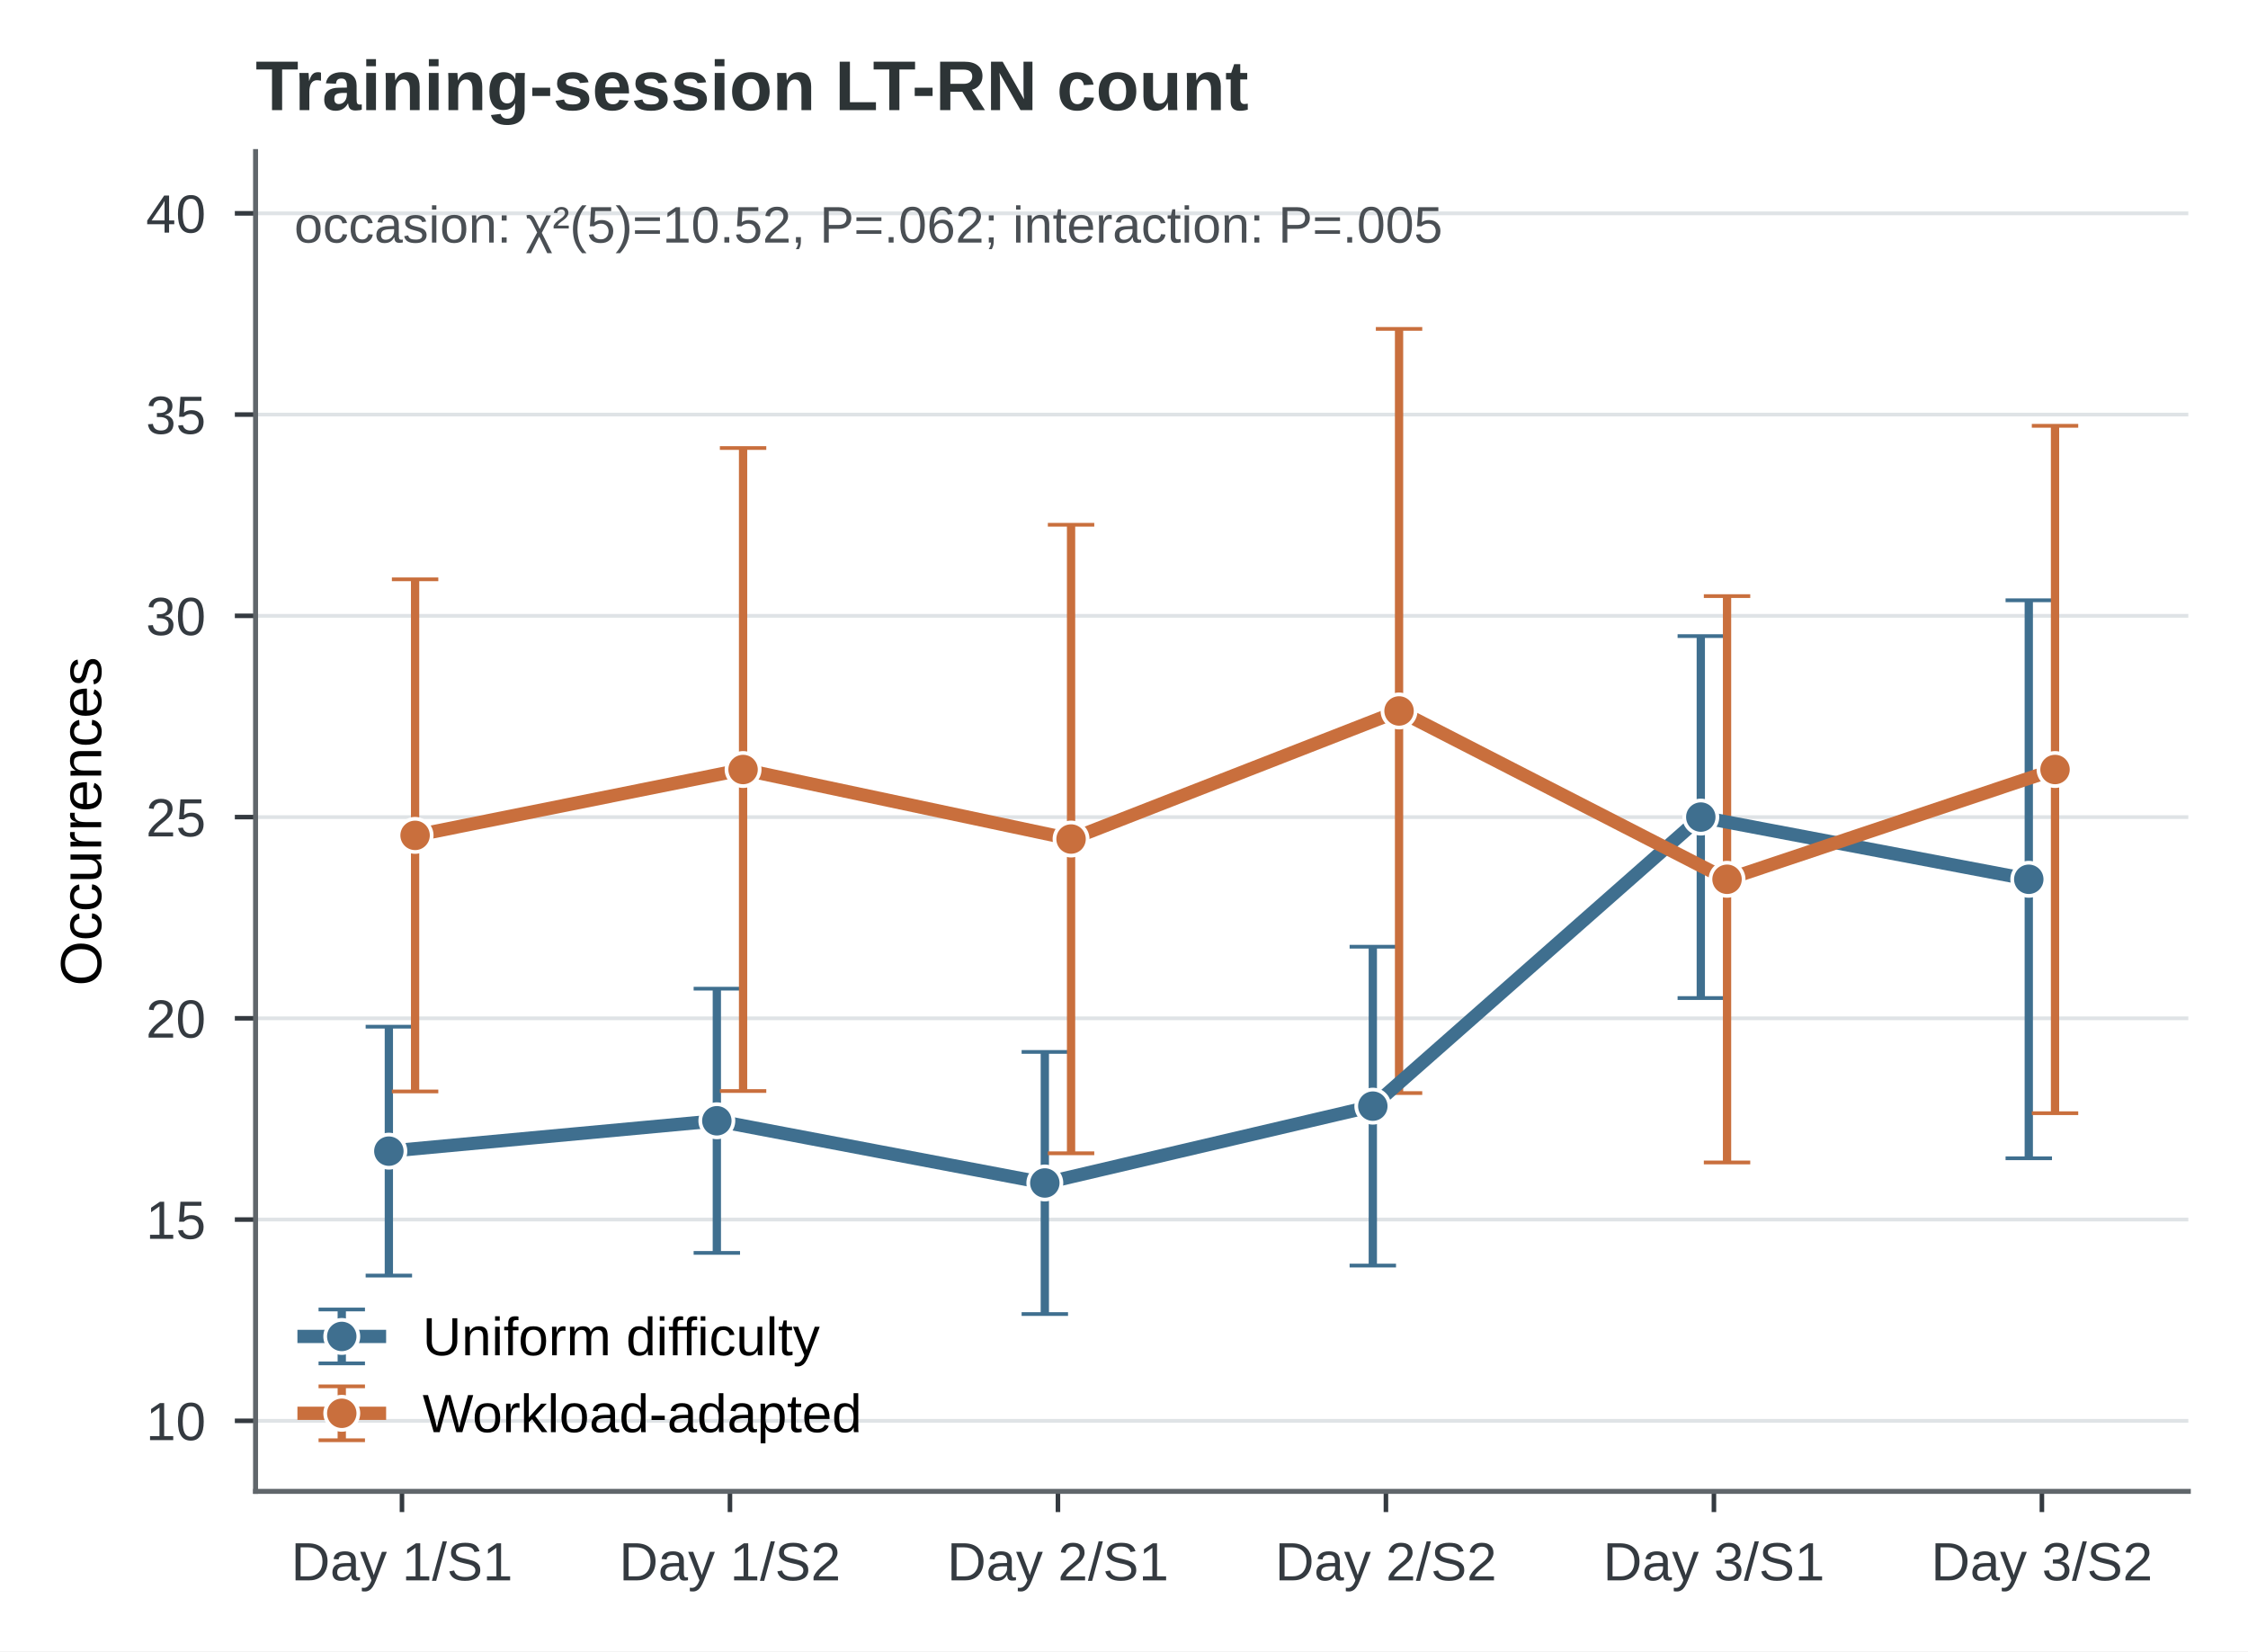
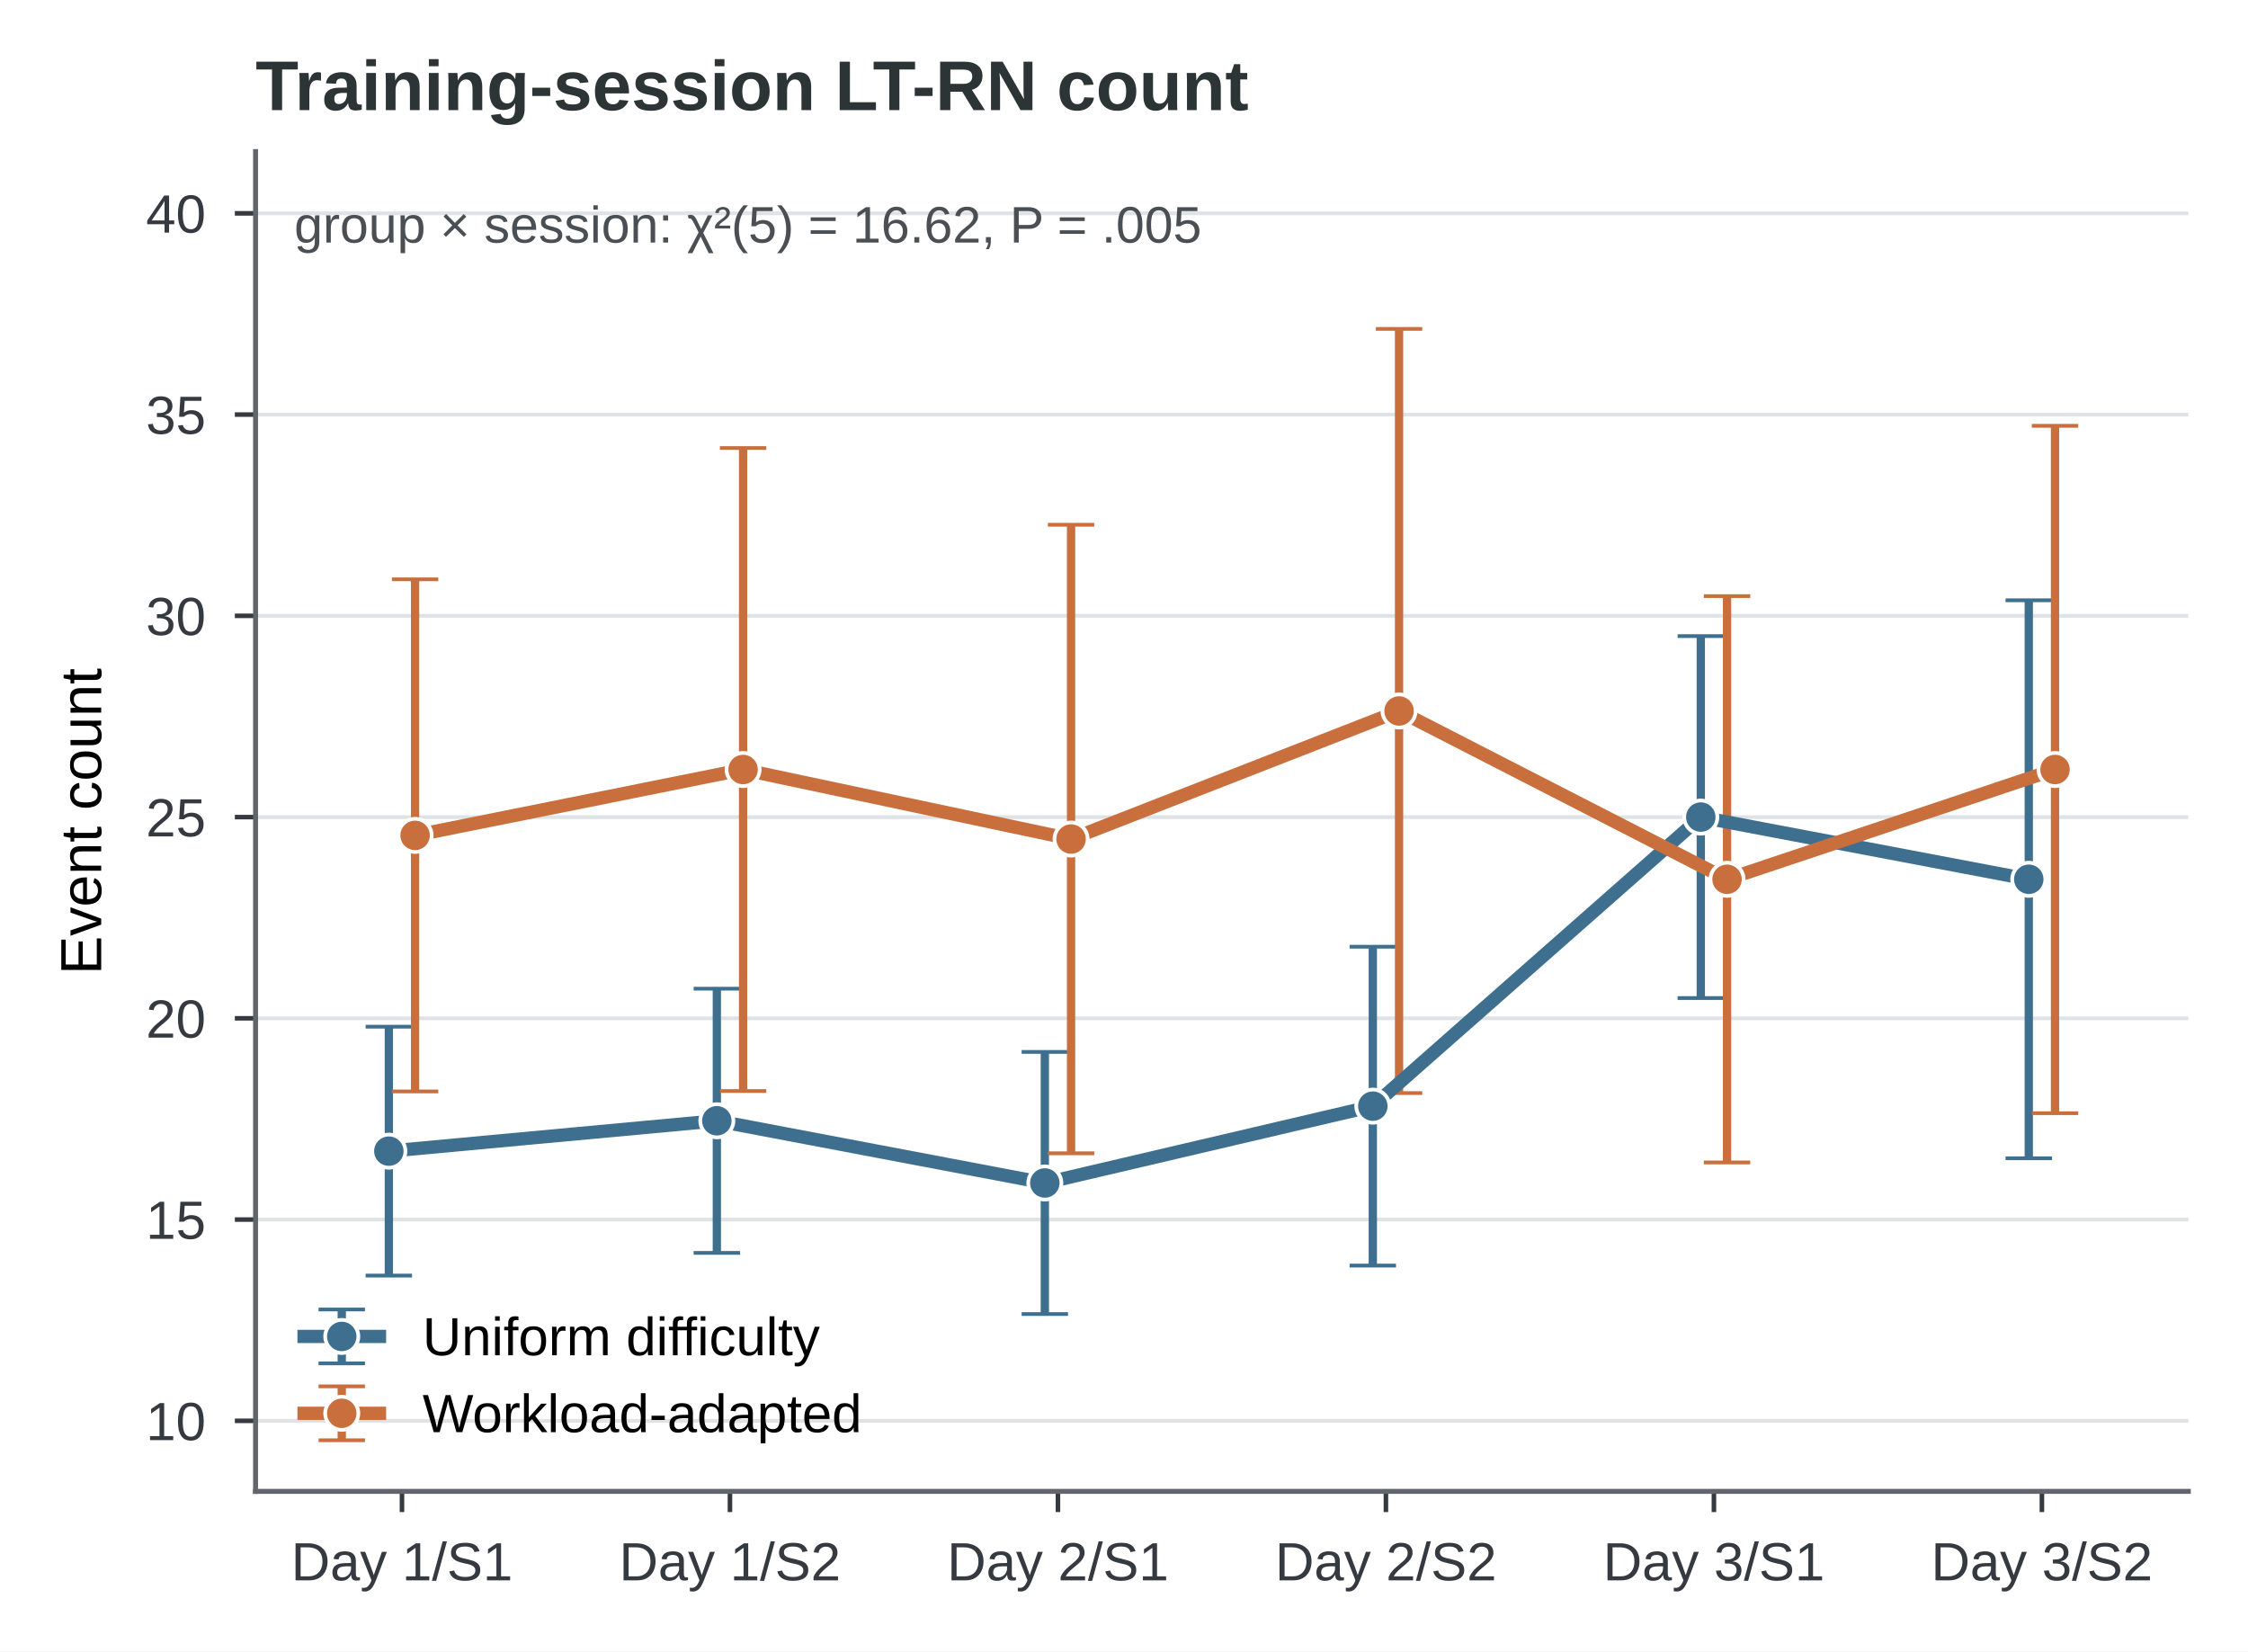
<svg xmlns="http://www.w3.org/2000/svg" xmlns:xlink="http://www.w3.org/1999/xlink" width="271.2pt" height="199.2pt" viewBox="0 0 271.2 199.2" version="1.1">
  <defs>
    <style type="text/css">*{stroke-linejoin: round; stroke-linecap: butt}</style>
  </defs>
  <g id="figure_1">
    <g id="patch_1">
      <path d="M 0 199.2  L 271.2 199.2  L 271.2 0  L 0 0  z " style="fill: #ffffff" />
    </g>
    <g id="axes_1">
      <g id="patch_2">
        <path d="M 30.831 179.9  L 264 179.9  L 264 18.284  L 30.831 18.284  z " style="fill: #ffffff" />
      </g>
      <g id="matplotlib.axis_1">
        <g id="xtick_1">
          <g id="line2d_1">
            <defs>
-               <path id="m16246f8984" d="M 0 0  L 0 2.5  " style="stroke: #343a40; stroke-width: 0.55" />
+               <path id="mb2c1115920" d="M 0 0  L 0 2.5  " style="stroke: #343a40; stroke-width: 0.55" />
            </defs>
            <g>
-               <use xlink:href="#m16246f8984" x="48.494" y="179.9" style="fill: #343a40; stroke: #343a40; stroke-width: 0.55" />
+               <use xlink:href="#mb2c1115920" x="48.494" y="179.9" style="fill: #343a40; stroke: #343a40; stroke-width: 0.55" />
            </g>
          </g>
          <g id="text_1">
            <text style="font-size: 6.5px; font-family: 'Arial', 'Helvetica', 'DejaVu Sans', sans-serif; text-anchor: middle; fill: #343a40" x="48.494" y="190.631" transform="rotate(-0 48.49426 190.6315)">Day 1/S1</text>
          </g>
        </g>
        <g id="xtick_2">
          <g id="line2d_2">
            <g>
-               <use xlink:href="#m16246f8984" x="88.063" y="179.9" style="fill: #343a40; stroke: #343a40; stroke-width: 0.55" />
+               <use xlink:href="#mb2c1115920" x="88.063" y="179.9" style="fill: #343a40; stroke: #343a40; stroke-width: 0.55" />
            </g>
          </g>
          <g id="text_2">
            <text style="font-size: 6.5px; font-family: 'Arial', 'Helvetica', 'DejaVu Sans', sans-serif; text-anchor: middle; fill: #343a40" x="88.063" y="190.631" transform="rotate(-0 88.06265 190.6315)">Day 1/S2</text>
          </g>
        </g>
        <g id="xtick_3">
          <g id="line2d_3">
            <g>
-               <use xlink:href="#m16246f8984" x="127.631" y="179.9" style="fill: #343a40; stroke: #343a40; stroke-width: 0.55" />
+               <use xlink:href="#mb2c1115920" x="127.631" y="179.9" style="fill: #343a40; stroke: #343a40; stroke-width: 0.55" />
            </g>
          </g>
          <g id="text_3">
            <text style="font-size: 6.5px; font-family: 'Arial', 'Helvetica', 'DejaVu Sans', sans-serif; text-anchor: middle; fill: #343a40" x="127.631" y="190.631" transform="rotate(-0 127.631 190.6315)">Day 2/S1</text>
          </g>
        </g>
        <g id="xtick_4">
          <g id="line2d_4">
            <g>
-               <use xlink:href="#m16246f8984" x="167.199" y="179.9" style="fill: #343a40; stroke: #343a40; stroke-width: 0.55" />
+               <use xlink:href="#mb2c1115920" x="167.199" y="179.9" style="fill: #343a40; stroke: #343a40; stroke-width: 0.55" />
            </g>
          </g>
          <g id="text_4">
            <text style="font-size: 6.5px; font-family: 'Arial', 'Helvetica', 'DejaVu Sans', sans-serif; text-anchor: middle; fill: #343a40" x="167.199" y="190.631" transform="rotate(-0 167.1994 190.6315)">Day 2/S2</text>
          </g>
        </g>
        <g id="xtick_5">
          <g id="line2d_5">
            <g>
-               <use xlink:href="#m16246f8984" x="206.768" y="179.9" style="fill: #343a40; stroke: #343a40; stroke-width: 0.55" />
+               <use xlink:href="#mb2c1115920" x="206.768" y="179.9" style="fill: #343a40; stroke: #343a40; stroke-width: 0.55" />
            </g>
          </g>
          <g id="text_5">
            <text style="font-size: 6.5px; font-family: 'Arial', 'Helvetica', 'DejaVu Sans', sans-serif; text-anchor: middle; fill: #343a40" x="206.768" y="190.631" transform="rotate(-0 206.7678 190.6315)">Day 3/S1</text>
          </g>
        </g>
        <g id="xtick_6">
          <g id="line2d_6">
            <g>
-               <use xlink:href="#m16246f8984" x="246.336" y="179.9" style="fill: #343a40; stroke: #343a40; stroke-width: 0.55" />
+               <use xlink:href="#mb2c1115920" x="246.336" y="179.9" style="fill: #343a40; stroke: #343a40; stroke-width: 0.55" />
            </g>
          </g>
          <g id="text_6">
            <text style="font-size: 6.5px; font-family: 'Arial', 'Helvetica', 'DejaVu Sans', sans-serif; text-anchor: middle; fill: #343a40" x="246.336" y="190.631" transform="rotate(-0 246.3362 190.6315)">Day 3/S2</text>
          </g>
        </g>
      </g>
      <g id="matplotlib.axis_2">
        <g id="ytick_1">
          <g id="line2d_7">
-             <path d="M 30.831 171.39  L 264 171.39  " clip-path="url(#p29f1749150)" style="fill: none; stroke: #d9dee2; stroke-opacity: 0.85; stroke-width: 0.45; stroke-linecap: square" />
+             <path d="M 30.831 171.39  L 264 171.39  " clip-path="url(#p38fbb95cda)" style="fill: none; stroke: #d9dee2; stroke-opacity: 0.85; stroke-width: 0.45; stroke-linecap: square" />
          </g>
          <g id="line2d_8">
            <defs>
-               <path id="m22d4eaa7f8" d="M 0 0  L -2.5 0  " style="stroke: #343a40; stroke-width: 0.55" />
+               <path id="m426ba333c8" d="M 0 0  L -2.5 0  " style="stroke: #343a40; stroke-width: 0.55" />
            </defs>
            <g>
-               <use xlink:href="#m22d4eaa7f8" x="30.831" y="171.39" style="fill: #343a40; stroke: #343a40; stroke-width: 0.55" />
+               <use xlink:href="#m426ba333c8" x="30.831" y="171.39" style="fill: #343a40; stroke: #343a40; stroke-width: 0.55" />
            </g>
          </g>
          <g id="text_7">
            <text style="font-size: 6.5px; font-family: 'Arial', 'Helvetica', 'DejaVu Sans', sans-serif; text-anchor: end; fill: #343a40" x="24.831" y="173.716" transform="rotate(-0 24.83094 173.7165)">10</text>
          </g>
        </g>
        <g id="ytick_2">
          <g id="line2d_9">
-             <path d="M 30.831 147.114  L 264 147.114  " clip-path="url(#p29f1749150)" style="fill: none; stroke: #d9dee2; stroke-opacity: 0.85; stroke-width: 0.45; stroke-linecap: square" />
+             <path d="M 30.831 147.114  L 264 147.114  " clip-path="url(#p38fbb95cda)" style="fill: none; stroke: #d9dee2; stroke-opacity: 0.85; stroke-width: 0.45; stroke-linecap: square" />
          </g>
          <g id="line2d_10">
            <g>
-               <use xlink:href="#m22d4eaa7f8" x="30.831" y="147.114" style="fill: #343a40; stroke: #343a40; stroke-width: 0.55" />
+               <use xlink:href="#m426ba333c8" x="30.831" y="147.114" style="fill: #343a40; stroke: #343a40; stroke-width: 0.55" />
            </g>
          </g>
          <g id="text_8">
            <text style="font-size: 6.5px; font-family: 'Arial', 'Helvetica', 'DejaVu Sans', sans-serif; text-anchor: end; fill: #343a40" x="24.831" y="149.441" transform="rotate(-0 24.83094 149.4406)">15</text>
          </g>
        </g>
        <g id="ytick_3">
          <g id="line2d_11">
-             <path d="M 30.831 122.838  L 264 122.838  " clip-path="url(#p29f1749150)" style="fill: none; stroke: #d9dee2; stroke-opacity: 0.85; stroke-width: 0.45; stroke-linecap: square" />
+             <path d="M 30.831 122.838  L 264 122.838  " clip-path="url(#p38fbb95cda)" style="fill: none; stroke: #d9dee2; stroke-opacity: 0.85; stroke-width: 0.45; stroke-linecap: square" />
          </g>
          <g id="line2d_12">
            <g>
-               <use xlink:href="#m22d4eaa7f8" x="30.831" y="122.838" style="fill: #343a40; stroke: #343a40; stroke-width: 0.55" />
+               <use xlink:href="#m426ba333c8" x="30.831" y="122.838" style="fill: #343a40; stroke: #343a40; stroke-width: 0.55" />
            </g>
          </g>
          <g id="text_9">
            <text style="font-size: 6.5px; font-family: 'Arial', 'Helvetica', 'DejaVu Sans', sans-serif; text-anchor: end; fill: #343a40" x="24.831" y="125.165" transform="rotate(-0 24.83094 125.1648)">20</text>
          </g>
        </g>
        <g id="ytick_4">
          <g id="line2d_13">
-             <path d="M 30.831 98.563  L 264 98.563  " clip-path="url(#p29f1749150)" style="fill: none; stroke: #d9dee2; stroke-opacity: 0.85; stroke-width: 0.45; stroke-linecap: square" />
+             <path d="M 30.831 98.563  L 264 98.563  " clip-path="url(#p38fbb95cda)" style="fill: none; stroke: #d9dee2; stroke-opacity: 0.85; stroke-width: 0.45; stroke-linecap: square" />
          </g>
          <g id="line2d_14">
            <g>
-               <use xlink:href="#m22d4eaa7f8" x="30.831" y="98.563" style="fill: #343a40; stroke: #343a40; stroke-width: 0.55" />
+               <use xlink:href="#m426ba333c8" x="30.831" y="98.563" style="fill: #343a40; stroke: #343a40; stroke-width: 0.55" />
            </g>
          </g>
          <g id="text_10">
            <text style="font-size: 6.5px; font-family: 'Arial', 'Helvetica', 'DejaVu Sans', sans-serif; text-anchor: end; fill: #343a40" x="24.831" y="100.889" transform="rotate(-0 24.83094 100.8889)">25</text>
          </g>
        </g>
        <g id="ytick_5">
          <g id="line2d_15">
-             <path d="M 30.831 74.287  L 264 74.287  " clip-path="url(#p29f1749150)" style="fill: none; stroke: #d9dee2; stroke-opacity: 0.85; stroke-width: 0.45; stroke-linecap: square" />
+             <path d="M 30.831 74.287  L 264 74.287  " clip-path="url(#p38fbb95cda)" style="fill: none; stroke: #d9dee2; stroke-opacity: 0.85; stroke-width: 0.45; stroke-linecap: square" />
          </g>
          <g id="line2d_16">
            <g>
-               <use xlink:href="#m22d4eaa7f8" x="30.831" y="74.287" style="fill: #343a40; stroke: #343a40; stroke-width: 0.55" />
+               <use xlink:href="#m426ba333c8" x="30.831" y="74.287" style="fill: #343a40; stroke: #343a40; stroke-width: 0.55" />
            </g>
          </g>
          <g id="text_11">
            <text style="font-size: 6.5px; font-family: 'Arial', 'Helvetica', 'DejaVu Sans', sans-serif; text-anchor: end; fill: #343a40" x="24.831" y="76.613" transform="rotate(-0 24.83094 76.61308)">30</text>
          </g>
        </g>
        <g id="ytick_6">
          <g id="line2d_17">
-             <path d="M 30.831 50.011  L 264 50.011  " clip-path="url(#p29f1749150)" style="fill: none; stroke: #d9dee2; stroke-opacity: 0.85; stroke-width: 0.45; stroke-linecap: square" />
+             <path d="M 30.831 50.011  L 264 50.011  " clip-path="url(#p38fbb95cda)" style="fill: none; stroke: #d9dee2; stroke-opacity: 0.85; stroke-width: 0.45; stroke-linecap: square" />
          </g>
          <g id="line2d_18">
            <g>
-               <use xlink:href="#m22d4eaa7f8" x="30.831" y="50.011" style="fill: #343a40; stroke: #343a40; stroke-width: 0.55" />
+               <use xlink:href="#m426ba333c8" x="30.831" y="50.011" style="fill: #343a40; stroke: #343a40; stroke-width: 0.55" />
            </g>
          </g>
          <g id="text_12">
            <text style="font-size: 6.5px; font-family: 'Arial', 'Helvetica', 'DejaVu Sans', sans-serif; text-anchor: end; fill: #343a40" x="24.831" y="52.337" transform="rotate(-0 24.83094 52.33723)">35</text>
          </g>
        </g>
        <g id="ytick_7">
          <g id="line2d_19">
-             <path d="M 30.831 25.735  L 264 25.735  " clip-path="url(#p29f1749150)" style="fill: none; stroke: #d9dee2; stroke-opacity: 0.85; stroke-width: 0.45; stroke-linecap: square" />
+             <path d="M 30.831 25.735  L 264 25.735  " clip-path="url(#p38fbb95cda)" style="fill: none; stroke: #d9dee2; stroke-opacity: 0.85; stroke-width: 0.45; stroke-linecap: square" />
          </g>
          <g id="line2d_20">
            <g>
-               <use xlink:href="#m22d4eaa7f8" x="30.831" y="25.735" style="fill: #343a40; stroke: #343a40; stroke-width: 0.55" />
+               <use xlink:href="#m426ba333c8" x="30.831" y="25.735" style="fill: #343a40; stroke: #343a40; stroke-width: 0.55" />
            </g>
          </g>
          <g id="text_13">
            <text style="font-size: 6.5px; font-family: 'Arial', 'Helvetica', 'DejaVu Sans', sans-serif; text-anchor: end; fill: #343a40" x="24.831" y="28.061" transform="rotate(-0 24.83094 28.06139)">40</text>
          </g>
        </g>
        <g id="text_14">
-           <text style="font-size: 7px; font-family: 'Arial', 'Helvetica', 'DejaVu Sans', sans-serif; text-anchor: middle" x="12.21" y="99.092" transform="rotate(-90 12.21047 99.09191)">Occurrences</text>
+           <text style="font-size: 7px; font-family: 'Arial', 'Helvetica', 'DejaVu Sans', sans-serif; text-anchor: middle" x="12.21" y="99.092" transform="rotate(-90 12.21047 99.09191)">Event count</text>
        </g>
      </g>
      <g id="patch_3">
        <path d="M 30.831 179.9  L 30.831 18.284  " style="fill: none; stroke: #60666b; stroke-width: 0.6; stroke-linejoin: miter; stroke-linecap: square" />
      </g>
      <g id="patch_4">
        <path d="M 30.831 179.9  L 264 179.9  " style="fill: none; stroke: #60666b; stroke-width: 0.6; stroke-linejoin: miter; stroke-linecap: square" />
      </g>
      <g id="LineCollection_1">
-         <path d="M 46.912 153.871  L 46.912 123.85  " clip-path="url(#p29f1749150)" style="fill: none; stroke: #3f6f8f" />
-         <path d="M 86.48 151.134  L 86.48 119.26  " clip-path="url(#p29f1749150)" style="fill: none; stroke: #3f6f8f" />
-         <path d="M 126.048 158.509  L 126.048 126.892  " clip-path="url(#p29f1749150)" style="fill: none; stroke: #3f6f8f" />
-         <path d="M 165.617 152.663  L 165.617 114.2  " clip-path="url(#p29f1749150)" style="fill: none; stroke: #3f6f8f" />
-         <path d="M 205.185 120.394  L 205.185 76.731  " clip-path="url(#p29f1749150)" style="fill: none; stroke: #3f6f8f" />
-         <path d="M 244.753 139.723  L 244.753 72.41  " clip-path="url(#p29f1749150)" style="fill: none; stroke: #3f6f8f" />
+         <path d="M 46.912 153.871  L 46.912 123.85  " clip-path="url(#p38fbb95cda)" style="fill: none; stroke: #3f6f8f" />
+         <path d="M 86.48 151.134  L 86.48 119.26  " clip-path="url(#p38fbb95cda)" style="fill: none; stroke: #3f6f8f" />
+         <path d="M 126.048 158.509  L 126.048 126.892  " clip-path="url(#p38fbb95cda)" style="fill: none; stroke: #3f6f8f" />
+         <path d="M 165.617 152.663  L 165.617 114.2  " clip-path="url(#p38fbb95cda)" style="fill: none; stroke: #3f6f8f" />
+         <path d="M 205.185 120.394  L 205.185 76.731  " clip-path="url(#p38fbb95cda)" style="fill: none; stroke: #3f6f8f" />
+         <path d="M 244.753 139.723  L 244.753 72.41  " clip-path="url(#p38fbb95cda)" style="fill: none; stroke: #3f6f8f" />
      </g>
      <g id="line2d_21">
        <defs>
-           <path id="m802e2eb10e" d="M 2.8 0  L -2.8 -0  " style="stroke: #3f6f8f; stroke-width: 0.45" />
+           <path id="mdca2b9ffe1" d="M 2.8 0  L -2.8 -0  " style="stroke: #3f6f8f; stroke-width: 0.45" />
        </defs>
-         <g clip-path="url(#p29f1749150)">
-           <use xlink:href="#m802e2eb10e" x="46.912" y="153.871" style="fill: #3f6f8f; stroke: #3f6f8f; stroke-width: 0.45" />
-           <use xlink:href="#m802e2eb10e" x="86.48" y="151.134" style="fill: #3f6f8f; stroke: #3f6f8f; stroke-width: 0.45" />
-           <use xlink:href="#m802e2eb10e" x="126.048" y="158.509" style="fill: #3f6f8f; stroke: #3f6f8f; stroke-width: 0.45" />
-           <use xlink:href="#m802e2eb10e" x="165.617" y="152.663" style="fill: #3f6f8f; stroke: #3f6f8f; stroke-width: 0.45" />
-           <use xlink:href="#m802e2eb10e" x="205.185" y="120.394" style="fill: #3f6f8f; stroke: #3f6f8f; stroke-width: 0.45" />
-           <use xlink:href="#m802e2eb10e" x="244.753" y="139.723" style="fill: #3f6f8f; stroke: #3f6f8f; stroke-width: 0.45" />
+         <g clip-path="url(#p38fbb95cda)">
+           <use xlink:href="#mdca2b9ffe1" x="46.912" y="153.871" style="fill: #3f6f8f; stroke: #3f6f8f; stroke-width: 0.45" />
+           <use xlink:href="#mdca2b9ffe1" x="86.48" y="151.134" style="fill: #3f6f8f; stroke: #3f6f8f; stroke-width: 0.45" />
+           <use xlink:href="#mdca2b9ffe1" x="126.048" y="158.509" style="fill: #3f6f8f; stroke: #3f6f8f; stroke-width: 0.45" />
+           <use xlink:href="#mdca2b9ffe1" x="165.617" y="152.663" style="fill: #3f6f8f; stroke: #3f6f8f; stroke-width: 0.45" />
+           <use xlink:href="#mdca2b9ffe1" x="205.185" y="120.394" style="fill: #3f6f8f; stroke: #3f6f8f; stroke-width: 0.45" />
+           <use xlink:href="#mdca2b9ffe1" x="244.753" y="139.723" style="fill: #3f6f8f; stroke: #3f6f8f; stroke-width: 0.45" />
        </g>
      </g>
      <g id="line2d_22">
-         <g clip-path="url(#p29f1749150)">
-           <use xlink:href="#m802e2eb10e" x="46.912" y="123.85" style="fill: #3f6f8f; stroke: #3f6f8f; stroke-width: 0.45" />
-           <use xlink:href="#m802e2eb10e" x="86.48" y="119.26" style="fill: #3f6f8f; stroke: #3f6f8f; stroke-width: 0.45" />
-           <use xlink:href="#m802e2eb10e" x="126.048" y="126.892" style="fill: #3f6f8f; stroke: #3f6f8f; stroke-width: 0.45" />
-           <use xlink:href="#m802e2eb10e" x="165.617" y="114.2" style="fill: #3f6f8f; stroke: #3f6f8f; stroke-width: 0.45" />
-           <use xlink:href="#m802e2eb10e" x="205.185" y="76.731" style="fill: #3f6f8f; stroke: #3f6f8f; stroke-width: 0.45" />
-           <use xlink:href="#m802e2eb10e" x="244.753" y="72.41" style="fill: #3f6f8f; stroke: #3f6f8f; stroke-width: 0.45" />
+         <g clip-path="url(#p38fbb95cda)">
+           <use xlink:href="#mdca2b9ffe1" x="46.912" y="123.85" style="fill: #3f6f8f; stroke: #3f6f8f; stroke-width: 0.45" />
+           <use xlink:href="#mdca2b9ffe1" x="86.48" y="119.26" style="fill: #3f6f8f; stroke: #3f6f8f; stroke-width: 0.45" />
+           <use xlink:href="#mdca2b9ffe1" x="126.048" y="126.892" style="fill: #3f6f8f; stroke: #3f6f8f; stroke-width: 0.45" />
+           <use xlink:href="#mdca2b9ffe1" x="165.617" y="114.2" style="fill: #3f6f8f; stroke: #3f6f8f; stroke-width: 0.45" />
+           <use xlink:href="#mdca2b9ffe1" x="205.185" y="76.731" style="fill: #3f6f8f; stroke: #3f6f8f; stroke-width: 0.45" />
+           <use xlink:href="#mdca2b9ffe1" x="244.753" y="72.41" style="fill: #3f6f8f; stroke: #3f6f8f; stroke-width: 0.45" />
        </g>
      </g>
      <g id="LineCollection_2">
-         <path d="M 50.077 131.657  L 50.077 69.882  " clip-path="url(#p29f1749150)" style="fill: none; stroke: #c96f3d" />
-         <path d="M 89.645 131.606  L 89.645 54.044  " clip-path="url(#p29f1749150)" style="fill: none; stroke: #c96f3d" />
-         <path d="M 129.214 139.119  L 129.214 63.303  " clip-path="url(#p29f1749150)" style="fill: none; stroke: #c96f3d" />
-         <path d="M 168.782 131.851  L 168.782 39.674  " clip-path="url(#p29f1749150)" style="fill: none; stroke: #c96f3d" />
-         <path d="M 208.351 140.225  L 208.351 71.908  " clip-path="url(#p29f1749150)" style="fill: none; stroke: #c96f3d" />
-         <path d="M 247.919 134.284  L 247.919 51.365  " clip-path="url(#p29f1749150)" style="fill: none; stroke: #c96f3d" />
+         <path d="M 50.077 131.657  L 50.077 69.882  " clip-path="url(#p38fbb95cda)" style="fill: none; stroke: #c96f3d" />
+         <path d="M 89.645 131.606  L 89.645 54.044  " clip-path="url(#p38fbb95cda)" style="fill: none; stroke: #c96f3d" />
+         <path d="M 129.214 139.119  L 129.214 63.303  " clip-path="url(#p38fbb95cda)" style="fill: none; stroke: #c96f3d" />
+         <path d="M 168.782 131.851  L 168.782 39.674  " clip-path="url(#p38fbb95cda)" style="fill: none; stroke: #c96f3d" />
+         <path d="M 208.351 140.225  L 208.351 71.908  " clip-path="url(#p38fbb95cda)" style="fill: none; stroke: #c96f3d" />
+         <path d="M 247.919 134.284  L 247.919 51.365  " clip-path="url(#p38fbb95cda)" style="fill: none; stroke: #c96f3d" />
      </g>
      <g id="line2d_23">
        <defs>
-           <path id="m49acc8c3a0" d="M 2.8 0  L -2.8 -0  " style="stroke: #c96f3d; stroke-width: 0.45" />
+           <path id="mc99f2de862" d="M 2.8 0  L -2.8 -0  " style="stroke: #c96f3d; stroke-width: 0.45" />
        </defs>
-         <g clip-path="url(#p29f1749150)">
-           <use xlink:href="#m49acc8c3a0" x="50.077" y="131.657" style="fill: #c96f3d; stroke: #c96f3d; stroke-width: 0.45" />
-           <use xlink:href="#m49acc8c3a0" x="89.645" y="131.606" style="fill: #c96f3d; stroke: #c96f3d; stroke-width: 0.45" />
-           <use xlink:href="#m49acc8c3a0" x="129.214" y="139.119" style="fill: #c96f3d; stroke: #c96f3d; stroke-width: 0.45" />
-           <use xlink:href="#m49acc8c3a0" x="168.782" y="131.851" style="fill: #c96f3d; stroke: #c96f3d; stroke-width: 0.45" />
-           <use xlink:href="#m49acc8c3a0" x="208.351" y="140.225" style="fill: #c96f3d; stroke: #c96f3d; stroke-width: 0.45" />
-           <use xlink:href="#m49acc8c3a0" x="247.919" y="134.284" style="fill: #c96f3d; stroke: #c96f3d; stroke-width: 0.45" />
+         <g clip-path="url(#p38fbb95cda)">
+           <use xlink:href="#mc99f2de862" x="50.077" y="131.657" style="fill: #c96f3d; stroke: #c96f3d; stroke-width: 0.45" />
+           <use xlink:href="#mc99f2de862" x="89.645" y="131.606" style="fill: #c96f3d; stroke: #c96f3d; stroke-width: 0.45" />
+           <use xlink:href="#mc99f2de862" x="129.214" y="139.119" style="fill: #c96f3d; stroke: #c96f3d; stroke-width: 0.45" />
+           <use xlink:href="#mc99f2de862" x="168.782" y="131.851" style="fill: #c96f3d; stroke: #c96f3d; stroke-width: 0.45" />
+           <use xlink:href="#mc99f2de862" x="208.351" y="140.225" style="fill: #c96f3d; stroke: #c96f3d; stroke-width: 0.45" />
+           <use xlink:href="#mc99f2de862" x="247.919" y="134.284" style="fill: #c96f3d; stroke: #c96f3d; stroke-width: 0.45" />
        </g>
      </g>
      <g id="line2d_24">
-         <g clip-path="url(#p29f1749150)">
-           <use xlink:href="#m49acc8c3a0" x="50.077" y="69.882" style="fill: #c96f3d; stroke: #c96f3d; stroke-width: 0.45" />
-           <use xlink:href="#m49acc8c3a0" x="89.645" y="54.044" style="fill: #c96f3d; stroke: #c96f3d; stroke-width: 0.45" />
-           <use xlink:href="#m49acc8c3a0" x="129.214" y="63.303" style="fill: #c96f3d; stroke: #c96f3d; stroke-width: 0.45" />
-           <use xlink:href="#m49acc8c3a0" x="168.782" y="39.674" style="fill: #c96f3d; stroke: #c96f3d; stroke-width: 0.45" />
-           <use xlink:href="#m49acc8c3a0" x="208.351" y="71.908" style="fill: #c96f3d; stroke: #c96f3d; stroke-width: 0.45" />
-           <use xlink:href="#m49acc8c3a0" x="247.919" y="51.365" style="fill: #c96f3d; stroke: #c96f3d; stroke-width: 0.45" />
+         <g clip-path="url(#p38fbb95cda)">
+           <use xlink:href="#mc99f2de862" x="50.077" y="69.882" style="fill: #c96f3d; stroke: #c96f3d; stroke-width: 0.45" />
+           <use xlink:href="#mc99f2de862" x="89.645" y="54.044" style="fill: #c96f3d; stroke: #c96f3d; stroke-width: 0.45" />
+           <use xlink:href="#mc99f2de862" x="129.214" y="63.303" style="fill: #c96f3d; stroke: #c96f3d; stroke-width: 0.45" />
+           <use xlink:href="#mc99f2de862" x="168.782" y="39.674" style="fill: #c96f3d; stroke: #c96f3d; stroke-width: 0.45" />
+           <use xlink:href="#mc99f2de862" x="208.351" y="71.908" style="fill: #c96f3d; stroke: #c96f3d; stroke-width: 0.45" />
+           <use xlink:href="#mc99f2de862" x="247.919" y="51.365" style="fill: #c96f3d; stroke: #c96f3d; stroke-width: 0.45" />
        </g>
      </g>
      <g id="text_15">
-         <text style="font-size: 6.2px; font-family: 'Arial', 'Helvetica', 'DejaVu Sans', sans-serif; text-anchor: start; fill: #4a4f54" x="35.494" y="29.262" transform="rotate(-0 35.49431 29.26217)">occasion: χ²(5)=10.52, P=.062; interaction: P=.005</text>
+         <text style="font-size: 6.2px; font-family: 'Arial', 'Helvetica', 'DejaVu Sans', sans-serif; text-anchor: start; fill: #4a4f54" x="35.494" y="29.262" transform="rotate(-0 35.49431 29.26217)">group × session: χ²(5) = 16.62, P = .005</text>
      </g>
      <g id="text_16">
        <text style="font-weight: 700; font-size: 8.5px; font-family: 'Arial', 'Helvetica', 'DejaVu Sans', sans-serif; text-anchor: start; fill: #2d3436" x="30.831" y="13.284" transform="rotate(-0 30.83094 13.28414)">Training-session LT-RN count</text>
      </g>
      <g id="line2d_25">
-         <path d="M 46.912 138.861  L 86.48 135.197  L 126.048 142.701  L 165.617 133.432  L 205.185 98.563  L 244.753 106.066  " clip-path="url(#p29f1749150)" style="fill: none; stroke: #3f6f8f; stroke-width: 1.6; stroke-linecap: square" />
+         <path d="M 46.912 138.861  L 86.48 135.197  L 126.048 142.701  L 165.617 133.432  L 205.185 98.563  L 244.753 106.066  " clip-path="url(#p38fbb95cda)" style="fill: none; stroke: #3f6f8f; stroke-width: 1.6; stroke-linecap: square" />
        <defs>
-           <path id="m3445360572" d="M 0 2  C 0.53 2 1.039 1.789 1.414 1.414  C 1.789 1.039 2 0.53 2 0  C 2 -0.53 1.789 -1.039 1.414 -1.414  C 1.039 -1.789 0.53 -2 0 -2  C -0.53 -2 -1.039 -1.789 -1.414 -1.414  C -1.789 -1.039 -2 -0.53 -2 0  C -2 0.53 -1.789 1.039 -1.414 1.414  C -1.039 1.789 -0.53 2 0 2  z " style="stroke: #ffffff; stroke-width: 0.45" />
+           <path id="mc94708d939" d="M 0 2  C 0.53 2 1.039 1.789 1.414 1.414  C 1.789 1.039 2 0.53 2 0  C 2 -0.53 1.789 -1.039 1.414 -1.414  C 1.039 -1.789 0.53 -2 0 -2  C -0.53 -2 -1.039 -1.789 -1.414 -1.414  C -1.789 -1.039 -2 -0.53 -2 0  C -2 0.53 -1.789 1.039 -1.414 1.414  C -1.039 1.789 -0.53 2 0 2  z " style="stroke: #ffffff; stroke-width: 0.45" />
        </defs>
-         <g clip-path="url(#p29f1749150)">
-           <use xlink:href="#m3445360572" x="46.912" y="138.861" style="fill: #3f6f8f; stroke: #ffffff; stroke-width: 0.45" />
-           <use xlink:href="#m3445360572" x="86.48" y="135.197" style="fill: #3f6f8f; stroke: #ffffff; stroke-width: 0.45" />
-           <use xlink:href="#m3445360572" x="126.048" y="142.701" style="fill: #3f6f8f; stroke: #ffffff; stroke-width: 0.45" />
-           <use xlink:href="#m3445360572" x="165.617" y="133.432" style="fill: #3f6f8f; stroke: #ffffff; stroke-width: 0.45" />
-           <use xlink:href="#m3445360572" x="205.185" y="98.563" style="fill: #3f6f8f; stroke: #ffffff; stroke-width: 0.45" />
-           <use xlink:href="#m3445360572" x="244.753" y="106.066" style="fill: #3f6f8f; stroke: #ffffff; stroke-width: 0.45" />
+         <g clip-path="url(#p38fbb95cda)">
+           <use xlink:href="#mc94708d939" x="46.912" y="138.861" style="fill: #3f6f8f; stroke: #ffffff; stroke-width: 0.45" />
+           <use xlink:href="#mc94708d939" x="86.48" y="135.197" style="fill: #3f6f8f; stroke: #ffffff; stroke-width: 0.45" />
+           <use xlink:href="#mc94708d939" x="126.048" y="142.701" style="fill: #3f6f8f; stroke: #ffffff; stroke-width: 0.45" />
+           <use xlink:href="#mc94708d939" x="165.617" y="133.432" style="fill: #3f6f8f; stroke: #ffffff; stroke-width: 0.45" />
+           <use xlink:href="#mc94708d939" x="205.185" y="98.563" style="fill: #3f6f8f; stroke: #ffffff; stroke-width: 0.45" />
+           <use xlink:href="#mc94708d939" x="244.753" y="106.066" style="fill: #3f6f8f; stroke: #ffffff; stroke-width: 0.45" />
        </g>
      </g>
      <g id="line2d_26">
-         <path d="M 50.077 100.77  L 89.645 92.825  L 129.214 101.211  L 168.782 85.763  L 208.351 106.066  L 247.919 92.825  " clip-path="url(#p29f1749150)" style="fill: none; stroke: #c96f3d; stroke-width: 1.6; stroke-linecap: square" />
+         <path d="M 50.077 100.77  L 89.645 92.825  L 129.214 101.211  L 168.782 85.763  L 208.351 106.066  L 247.919 92.825  " clip-path="url(#p38fbb95cda)" style="fill: none; stroke: #c96f3d; stroke-width: 1.6; stroke-linecap: square" />
        <defs>
-           <path id="mdba678a1d9" d="M 0 2  C 0.53 2 1.039 1.789 1.414 1.414  C 1.789 1.039 2 0.53 2 0  C 2 -0.53 1.789 -1.039 1.414 -1.414  C 1.039 -1.789 0.53 -2 0 -2  C -0.53 -2 -1.039 -1.789 -1.414 -1.414  C -1.789 -1.039 -2 -0.53 -2 0  C -2 0.53 -1.789 1.039 -1.414 1.414  C -1.039 1.789 -0.53 2 0 2  z " style="stroke: #ffffff; stroke-width: 0.45" />
+           <path id="m1594100a4d" d="M 0 2  C 0.53 2 1.039 1.789 1.414 1.414  C 1.789 1.039 2 0.53 2 0  C 2 -0.53 1.789 -1.039 1.414 -1.414  C 1.039 -1.789 0.53 -2 0 -2  C -0.53 -2 -1.039 -1.789 -1.414 -1.414  C -1.789 -1.039 -2 -0.53 -2 0  C -2 0.53 -1.789 1.039 -1.414 1.414  C -1.039 1.789 -0.53 2 0 2  z " style="stroke: #ffffff; stroke-width: 0.45" />
        </defs>
-         <g clip-path="url(#p29f1749150)">
-           <use xlink:href="#mdba678a1d9" x="50.077" y="100.77" style="fill: #c96f3d; stroke: #ffffff; stroke-width: 0.45" />
-           <use xlink:href="#mdba678a1d9" x="89.645" y="92.825" style="fill: #c96f3d; stroke: #ffffff; stroke-width: 0.45" />
-           <use xlink:href="#mdba678a1d9" x="129.214" y="101.211" style="fill: #c96f3d; stroke: #ffffff; stroke-width: 0.45" />
-           <use xlink:href="#mdba678a1d9" x="168.782" y="85.763" style="fill: #c96f3d; stroke: #ffffff; stroke-width: 0.45" />
-           <use xlink:href="#mdba678a1d9" x="208.351" y="106.066" style="fill: #c96f3d; stroke: #ffffff; stroke-width: 0.45" />
-           <use xlink:href="#mdba678a1d9" x="247.919" y="92.825" style="fill: #c96f3d; stroke: #ffffff; stroke-width: 0.45" />
+         <g clip-path="url(#p38fbb95cda)">
+           <use xlink:href="#m1594100a4d" x="50.077" y="100.77" style="fill: #c96f3d; stroke: #ffffff; stroke-width: 0.45" />
+           <use xlink:href="#m1594100a4d" x="89.645" y="92.825" style="fill: #c96f3d; stroke: #ffffff; stroke-width: 0.45" />
+           <use xlink:href="#m1594100a4d" x="129.214" y="101.211" style="fill: #c96f3d; stroke: #ffffff; stroke-width: 0.45" />
+           <use xlink:href="#m1594100a4d" x="168.782" y="85.763" style="fill: #c96f3d; stroke: #ffffff; stroke-width: 0.45" />
+           <use xlink:href="#m1594100a4d" x="208.351" y="106.066" style="fill: #c96f3d; stroke: #ffffff; stroke-width: 0.45" />
+           <use xlink:href="#m1594100a4d" x="247.919" y="92.825" style="fill: #c96f3d; stroke: #ffffff; stroke-width: 0.45" />
        </g>
      </g>
      <g id="legend_1">
        <g id="LineCollection_3">
          <path d="M 41.231 164.462  L 41.231 157.962  " style="fill: none; stroke: #3f6f8f" />
        </g>
        <g id="line2d_27">
          <g>
-             <use xlink:href="#m802e2eb10e" x="41.231" y="164.462" style="fill: #3f6f8f; stroke: #3f6f8f; stroke-width: 0.45" />
+             <use xlink:href="#mdca2b9ffe1" x="41.231" y="164.462" style="fill: #3f6f8f; stroke: #3f6f8f; stroke-width: 0.45" />
          </g>
        </g>
        <g id="line2d_28">
          <g>
-             <use xlink:href="#m802e2eb10e" x="41.231" y="157.962" style="fill: #3f6f8f; stroke: #3f6f8f; stroke-width: 0.45" />
+             <use xlink:href="#mdca2b9ffe1" x="41.231" y="157.962" style="fill: #3f6f8f; stroke: #3f6f8f; stroke-width: 0.45" />
          </g>
        </g>
        <g id="line2d_29">
          <path d="M 36.681 161.212  L 45.781 161.212  " style="fill: none; stroke: #3f6f8f; stroke-width: 1.6; stroke-linecap: square" />
        </g>
        <g id="line2d_30">
          <g>
-             <use xlink:href="#m3445360572" x="41.231" y="161.212" style="fill: #3f6f8f; stroke: #ffffff; stroke-width: 0.45" />
+             <use xlink:href="#mc94708d939" x="41.231" y="161.212" style="fill: #3f6f8f; stroke: #ffffff; stroke-width: 0.45" />
          </g>
        </g>
        <g id="text_17">
          <text style="font-size: 6.5px; font-family: 'Arial', 'Helvetica', 'DejaVu Sans', sans-serif; text-anchor: start" x="50.981" y="163.487" transform="rotate(-0 50.98094 163.4872)">Uniform difficulty</text>
        </g>
        <g id="LineCollection_4">
          <path d="M 41.231 173.733  L 41.231 167.233  " style="fill: none; stroke: #c96f3d" />
        </g>
        <g id="line2d_31">
          <g>
-             <use xlink:href="#m49acc8c3a0" x="41.231" y="173.733" style="fill: #c96f3d; stroke: #c96f3d; stroke-width: 0.45" />
+             <use xlink:href="#mc99f2de862" x="41.231" y="173.733" style="fill: #c96f3d; stroke: #c96f3d; stroke-width: 0.45" />
          </g>
        </g>
        <g id="line2d_32">
          <g>
-             <use xlink:href="#m49acc8c3a0" x="41.231" y="167.233" style="fill: #c96f3d; stroke: #c96f3d; stroke-width: 0.45" />
+             <use xlink:href="#mc99f2de862" x="41.231" y="167.233" style="fill: #c96f3d; stroke: #c96f3d; stroke-width: 0.45" />
          </g>
        </g>
        <g id="line2d_33">
          <path d="M 36.681 170.483  L 45.781 170.483  " style="fill: none; stroke: #c96f3d; stroke-width: 1.6; stroke-linecap: square" />
        </g>
        <g id="line2d_34">
          <g>
-             <use xlink:href="#mdba678a1d9" x="41.231" y="170.483" style="fill: #c96f3d; stroke: #ffffff; stroke-width: 0.45" />
+             <use xlink:href="#m1594100a4d" x="41.231" y="170.483" style="fill: #c96f3d; stroke: #ffffff; stroke-width: 0.45" />
          </g>
        </g>
        <g id="text_18">
          <text style="font-size: 6.5px; font-family: 'Arial', 'Helvetica', 'DejaVu Sans', sans-serif; text-anchor: start" x="50.981" y="172.758" transform="rotate(-0 50.98094 172.7578)">Workload-adapted</text>
        </g>
      </g>
    </g>
  </g>
  <defs>
-     <clipPath id="p29f1749150">
+     <clipPath id="p38fbb95cda">
      <rect x="30.831" y="18.284" width="233.169" height="161.616" />
    </clipPath>
  </defs>
</svg>
